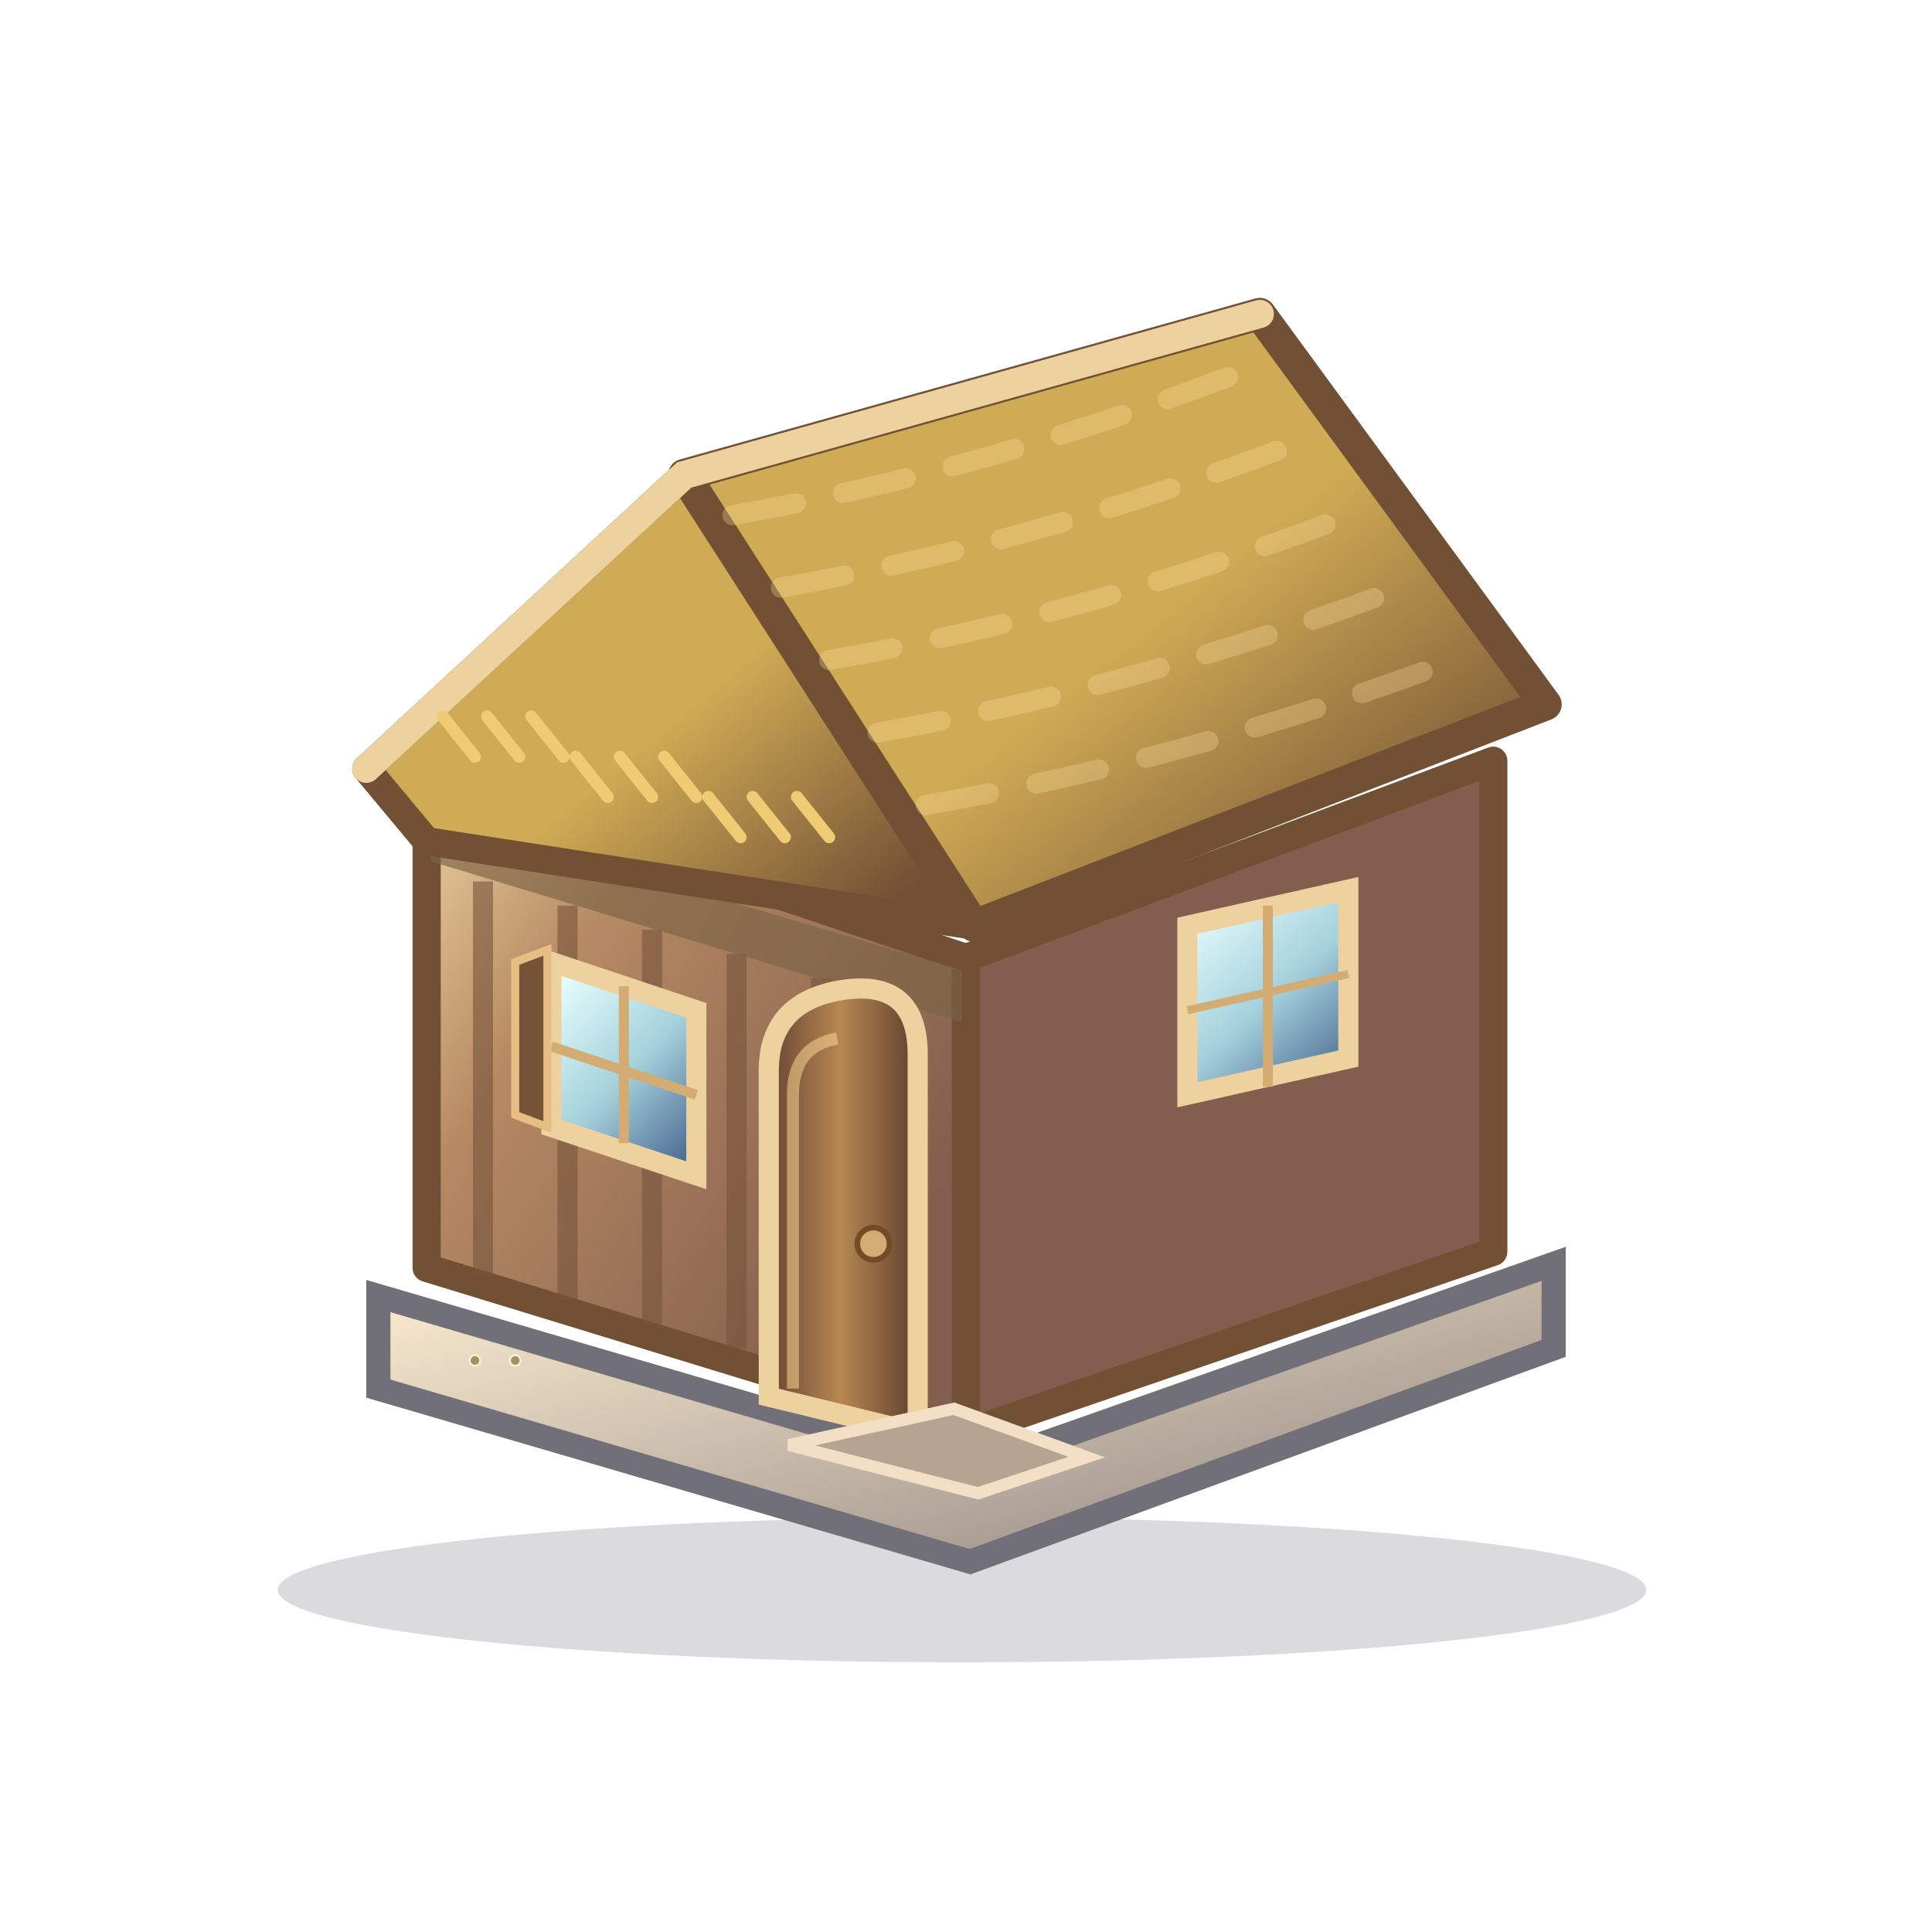
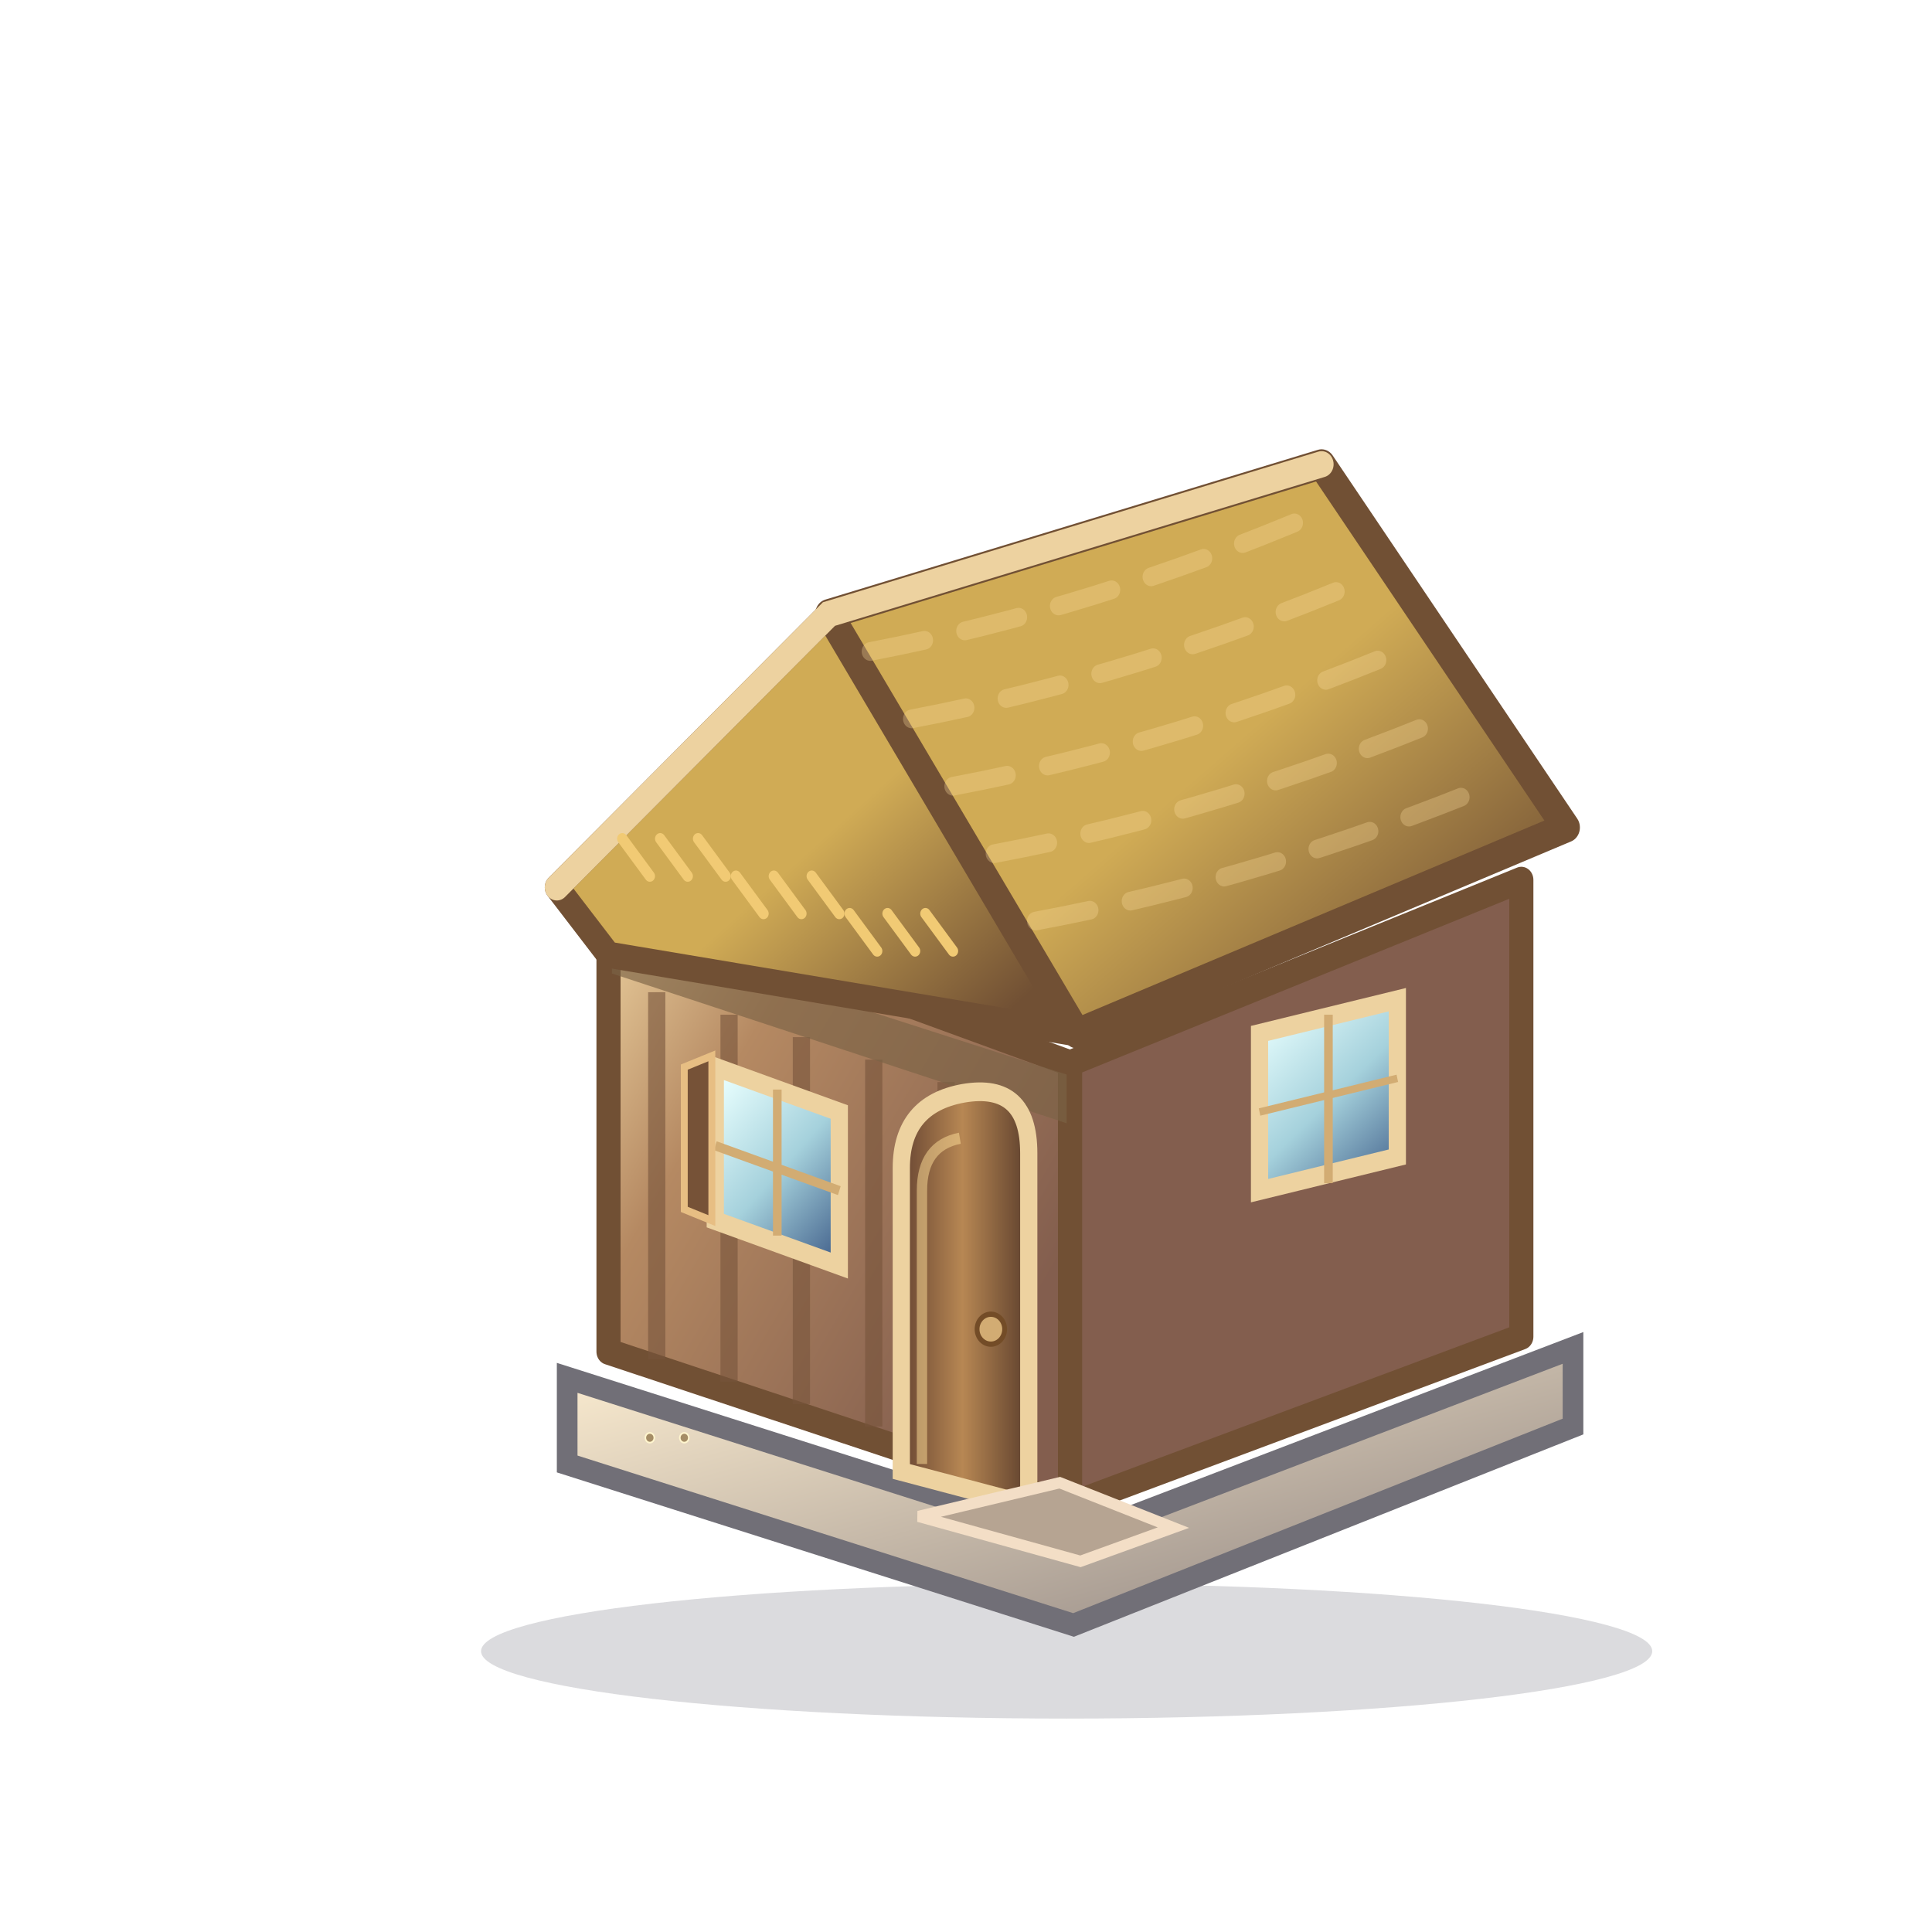
- <svg xmlns="http://www.w3.org/2000/svg" width="512" height="512" viewBox="0 0 480 460" fill="none" role="img" aria-label="Embryon house level 2">
+ <svg xmlns="http://www.w3.org/2000/svg" width="512" height="512" viewBox="0 -56 480 516" fill="none" role="img" aria-label="Embryon house level 2">
  <defs>
    <linearGradient id="wall" x1="0" x2=".9" y1="0" y2=".7">
      <stop stop-color="#edd2a0" />
      <stop offset=".34" stop-color="#b58962" />
      <stop offset="1" stop-color="#835e4e" />
    </linearGradient>
    <linearGradient id="roof" x1=".1" x2="1" y1="0" y2=".8">
      <stop stop-color="#d0ab55" />
      <stop offset=".55" stop-color="#d0ab55" />
      <stop offset="1" stop-color="#715034" />
    </linearGradient>
    <linearGradient id="glass" x1=".2" x2=".9" y1="0" y2="1">
      <stop stop-color="#e4fcfc" />
      <stop offset=".5" stop-color="#a5d1dc" />
      <stop offset="1" stop-color="#46658e" />
    </linearGradient>
    <linearGradient id="door" x1="0" x2="1">
      <stop stop-color="#684532" />
      <stop offset=".48" stop-color="#b78753" />
      <stop offset="1" stop-color="#5e402d" />
    </linearGradient>
    <linearGradient id="stone" x1="0" x2="1" y1="0" y2="1">
      <stop stop-color="#fff0d3" />
      <stop offset="1" stop-color="#8c817e" />
    </linearGradient>
    <filter id="glow">
      <feGaussianBlur stdDeviation="3" />
    </filter>
  </defs>
-   <ellipse cx="239" cy="385" rx="170" ry="18" fill="#1a1a2b" opacity=".16" />
-   <path d="M94 312 241 355 386 304 386 325 241 378 94 335Z" fill="url(#stone)" stroke="#716f77" stroke-width="6" />
-   <path d="M106 183 240 228 240 346 106 305Z" fill="url(#wall)" stroke="#715034" stroke-width="7" stroke-linejoin="round" />
-   <path d="M240 228 371 179 371 301 240 346Z" fill="#835e4e" stroke="#715034" stroke-width="7" stroke-linejoin="round" />
-   <path d="M120 209v98" stroke="#76533b" stroke-width="5" opacity=".6" />
-   <path d="M141 215v98" stroke="#76533b" stroke-width="5" opacity=".6" />
-   <path d="M162 221v98" stroke="#76533b" stroke-width="5" opacity=".6" />
-   <path d="M183 227v98" stroke="#76533b" stroke-width="5" opacity=".6" />
-   <path d="M204 233v98" stroke="#76533b" stroke-width="5" opacity=".6" />
-   <path d="M225 239v98" stroke="#76533b" stroke-width="5" opacity=".6" />
-   <path d="M107 192 239 231 239 244 107 204Z" fill="#7b6345" opacity=".65" />
-   <path d="M191 337v-81q0-17 18-20 19-3 19 16v94Z" fill="url(#door)" stroke="#edd2a0" stroke-width="5" />
-   <path d="M197 335v-73q0-12 11-14" stroke="#ffdf9a" stroke-width="3" opacity=".5" />
-   <circle cx="217" cy="299" r="4" fill="#d2ac73" stroke="#734c27" stroke-width="1.4" />
-   <path d="M196 349 243 361 270 352 237 340Z" fill="#b6a492" stroke="#f3dec6" stroke-width="3" />
-   <g>
-     <path d="M295 220 l40 -9 v42 l-40 9 Z" fill="url(#glass)" stroke="#edd2a0" stroke-width="5" />
-     <path d="M315 215v45" stroke="#d2ac73" stroke-width="2.5" />
-     <path d="M295 241l40 -9" stroke="#d2ac73" stroke-width="2" />
+   <g transform="translate(47 0) scale(.92 1)">
+     <ellipse cx="239" cy="385" rx="170" ry="18" fill="#1a1a2b" opacity=".16" />
+     <path d="M94 312 241 355 386 304 386 325 241 378 94 335Z" fill="url(#stone)" stroke="#716f77" stroke-width="6" />
+     <path d="M106 183 240 228 240 346 106 305Z" fill="url(#wall)" stroke="#715034" stroke-width="7" stroke-linejoin="round" />
+     <path d="M240 228 371 179 371 301 240 346Z" fill="#835e4e" stroke="#715034" stroke-width="7" stroke-linejoin="round" />
+     <path d="M120 209v98" stroke="#76533b" stroke-width="5" opacity=".6" />
+     <path d="M141 215v98" stroke="#76533b" stroke-width="5" opacity=".6" />
+     <path d="M162 221v98" stroke="#76533b" stroke-width="5" opacity=".6" />
+     <path d="M183 227v98" stroke="#76533b" stroke-width="5" opacity=".6" />
+     <path d="M204 233v98" stroke="#76533b" stroke-width="5" opacity=".6" />
+     <path d="M225 239v98" stroke="#76533b" stroke-width="5" opacity=".6" />
+     <path d="M107 192 239 231 239 244 107 204Z" fill="#7b6345" opacity=".65" />
+     <path d="M191 337v-81q0-17 18-20 19-3 19 16v94Z" fill="url(#door)" stroke="#edd2a0" stroke-width="5" />
+     <path d="M197 335v-73q0-12 11-14" stroke="#ffdf9a" stroke-width="3" opacity=".5" />
+     <circle cx="217" cy="299" r="4" fill="#d2ac73" stroke="#734c27" stroke-width="1.4" />
+     <path d="M196 349 243 361 270 352 237 340Z" fill="#b6a492" stroke="#f3dec6" stroke-width="3" />
+     <g>
+       <path d="M295 220 l40 -9 v42 l-40 9 Z" fill="url(#glass)" stroke="#edd2a0" stroke-width="5" />
+       <path d="M315 215v45" stroke="#d2ac73" stroke-width="2.5" />
+       <path d="M295 241l40 -9" stroke="#d2ac73" stroke-width="2" />
+     </g>
+     <path d="M137 229 173 241 173 282 137 270Z" fill="url(#glass)" stroke="#edd2a0" stroke-width="5" />
+     <path d="M155 235v39M137 250l36 12" stroke="#d2ac73" stroke-width="2.5" />
+     <path d="M128 229l8-3v44l-8-3Z" fill="#765237" stroke="#e7be83" stroke-width="2" />
+     <path d="M91 181 170 108 242 220 106 199Z" fill="url(#roof)" stroke="#715034" stroke-width="7" stroke-linejoin="round" />
+     <path d="M170 108 313 68 384 165 242 220Z" fill="url(#roof)" stroke="#715034" stroke-width="8" stroke-linejoin="round" />
+     <path d="M91 181 170 108 313 68" stroke="#edd2a0" stroke-width="7" stroke-linecap="round" />
+     <path d="M182 118 Q247 106.5 312 81" stroke="#ffe0a4" stroke-opacity="0.29" stroke-width="5" stroke-linecap="round" stroke-dasharray="16 12" />
+     <path d="M194 136 Q259.5 124.5 325 99" stroke="#ffe0a4" stroke-opacity="0.29" stroke-width="5" stroke-linecap="round" stroke-dasharray="16 12" />
+     <path d="M206 154 Q272 142.5 338 117" stroke="#ffe0a4" stroke-opacity="0.29" stroke-width="5" stroke-linecap="round" stroke-dasharray="16 12" />
+     <path d="M218 172 Q284.5 160.5 351 135" stroke="#ffe0a4" stroke-opacity="0.29" stroke-width="5" stroke-linecap="round" stroke-dasharray="16 12" />
+     <path d="M230 190 Q297 178.5 364 153" stroke="#ffe0a4" stroke-opacity="0.29" stroke-width="5" stroke-linecap="round" stroke-dasharray="16 12" />
+     <path d="M110 168l8 10" stroke="#f1ca74" stroke-width="3" stroke-linecap="round" />
+     <path d="M121 168l8 10" stroke="#f1ca74" stroke-width="3" stroke-linecap="round" />
+     <path d="M132 168l8 10" stroke="#f1ca74" stroke-width="3" stroke-linecap="round" />
+     <path d="M143 178l8 10" stroke="#f1ca74" stroke-width="3" stroke-linecap="round" />
+     <path d="M154 178l8 10" stroke="#f1ca74" stroke-width="3" stroke-linecap="round" />
+     <path d="M165 178l8 10" stroke="#f1ca74" stroke-width="3" stroke-linecap="round" />
+     <path d="M176 188l8 10" stroke="#f1ca74" stroke-width="3" stroke-linecap="round" />
+     <path d="M187 188l8 10" stroke="#f1ca74" stroke-width="3" stroke-linecap="round" />
+     <path d="M198 188l8 10" stroke="#f1ca74" stroke-width="3" stroke-linecap="round" />
+     <circle cx="118" cy="328" r="1.3" fill="#a58d66" stroke="#fff5ce" stroke-width=".45" />
+     <circle cx="128" cy="328" r="1.3" fill="#a58d66" stroke="#fff5ce" stroke-width=".45" />
  </g>
-   <path d="M137 229 173 241 173 282 137 270Z" fill="url(#glass)" stroke="#edd2a0" stroke-width="5" />
-   <path d="M155 235v39M137 250l36 12" stroke="#d2ac73" stroke-width="2.5" />
-   <path d="M128 229l8-3v44l-8-3Z" fill="#765237" stroke="#e7be83" stroke-width="2" />
-   <path d="M91 181 170 108 242 220 106 199Z" fill="url(#roof)" stroke="#715034" stroke-width="7" stroke-linejoin="round" />
-   <path d="M170 108 313 68 384 165 242 220Z" fill="url(#roof)" stroke="#715034" stroke-width="8" stroke-linejoin="round" />
-   <path d="M91 181 170 108 313 68" stroke="#edd2a0" stroke-width="7" stroke-linecap="round" />
-   <path d="M182 118 Q247 106.5 312 81" stroke="#ffe0a4" stroke-opacity="0.29" stroke-width="5" stroke-linecap="round" stroke-dasharray="16 12" />
-   <path d="M194 136 Q259.5 124.5 325 99" stroke="#ffe0a4" stroke-opacity="0.29" stroke-width="5" stroke-linecap="round" stroke-dasharray="16 12" />
-   <path d="M206 154 Q272 142.5 338 117" stroke="#ffe0a4" stroke-opacity="0.29" stroke-width="5" stroke-linecap="round" stroke-dasharray="16 12" />
-   <path d="M218 172 Q284.5 160.5 351 135" stroke="#ffe0a4" stroke-opacity="0.29" stroke-width="5" stroke-linecap="round" stroke-dasharray="16 12" />
-   <path d="M230 190 Q297 178.5 364 153" stroke="#ffe0a4" stroke-opacity="0.29" stroke-width="5" stroke-linecap="round" stroke-dasharray="16 12" />
-   <path d="M110 168l8 10" stroke="#f1ca74" stroke-width="3" stroke-linecap="round" />
-   <path d="M121 168l8 10" stroke="#f1ca74" stroke-width="3" stroke-linecap="round" />
-   <path d="M132 168l8 10" stroke="#f1ca74" stroke-width="3" stroke-linecap="round" />
-   <path d="M143 178l8 10" stroke="#f1ca74" stroke-width="3" stroke-linecap="round" />
-   <path d="M154 178l8 10" stroke="#f1ca74" stroke-width="3" stroke-linecap="round" />
-   <path d="M165 178l8 10" stroke="#f1ca74" stroke-width="3" stroke-linecap="round" />
-   <path d="M176 188l8 10" stroke="#f1ca74" stroke-width="3" stroke-linecap="round" />
-   <path d="M187 188l8 10" stroke="#f1ca74" stroke-width="3" stroke-linecap="round" />
-   <path d="M198 188l8 10" stroke="#f1ca74" stroke-width="3" stroke-linecap="round" />
-   <circle cx="118" cy="328" r="1.3" fill="#a58d66" stroke="#fff5ce" stroke-width=".45" />
-   <circle cx="128" cy="328" r="1.3" fill="#a58d66" stroke="#fff5ce" stroke-width=".45" />
</svg>
